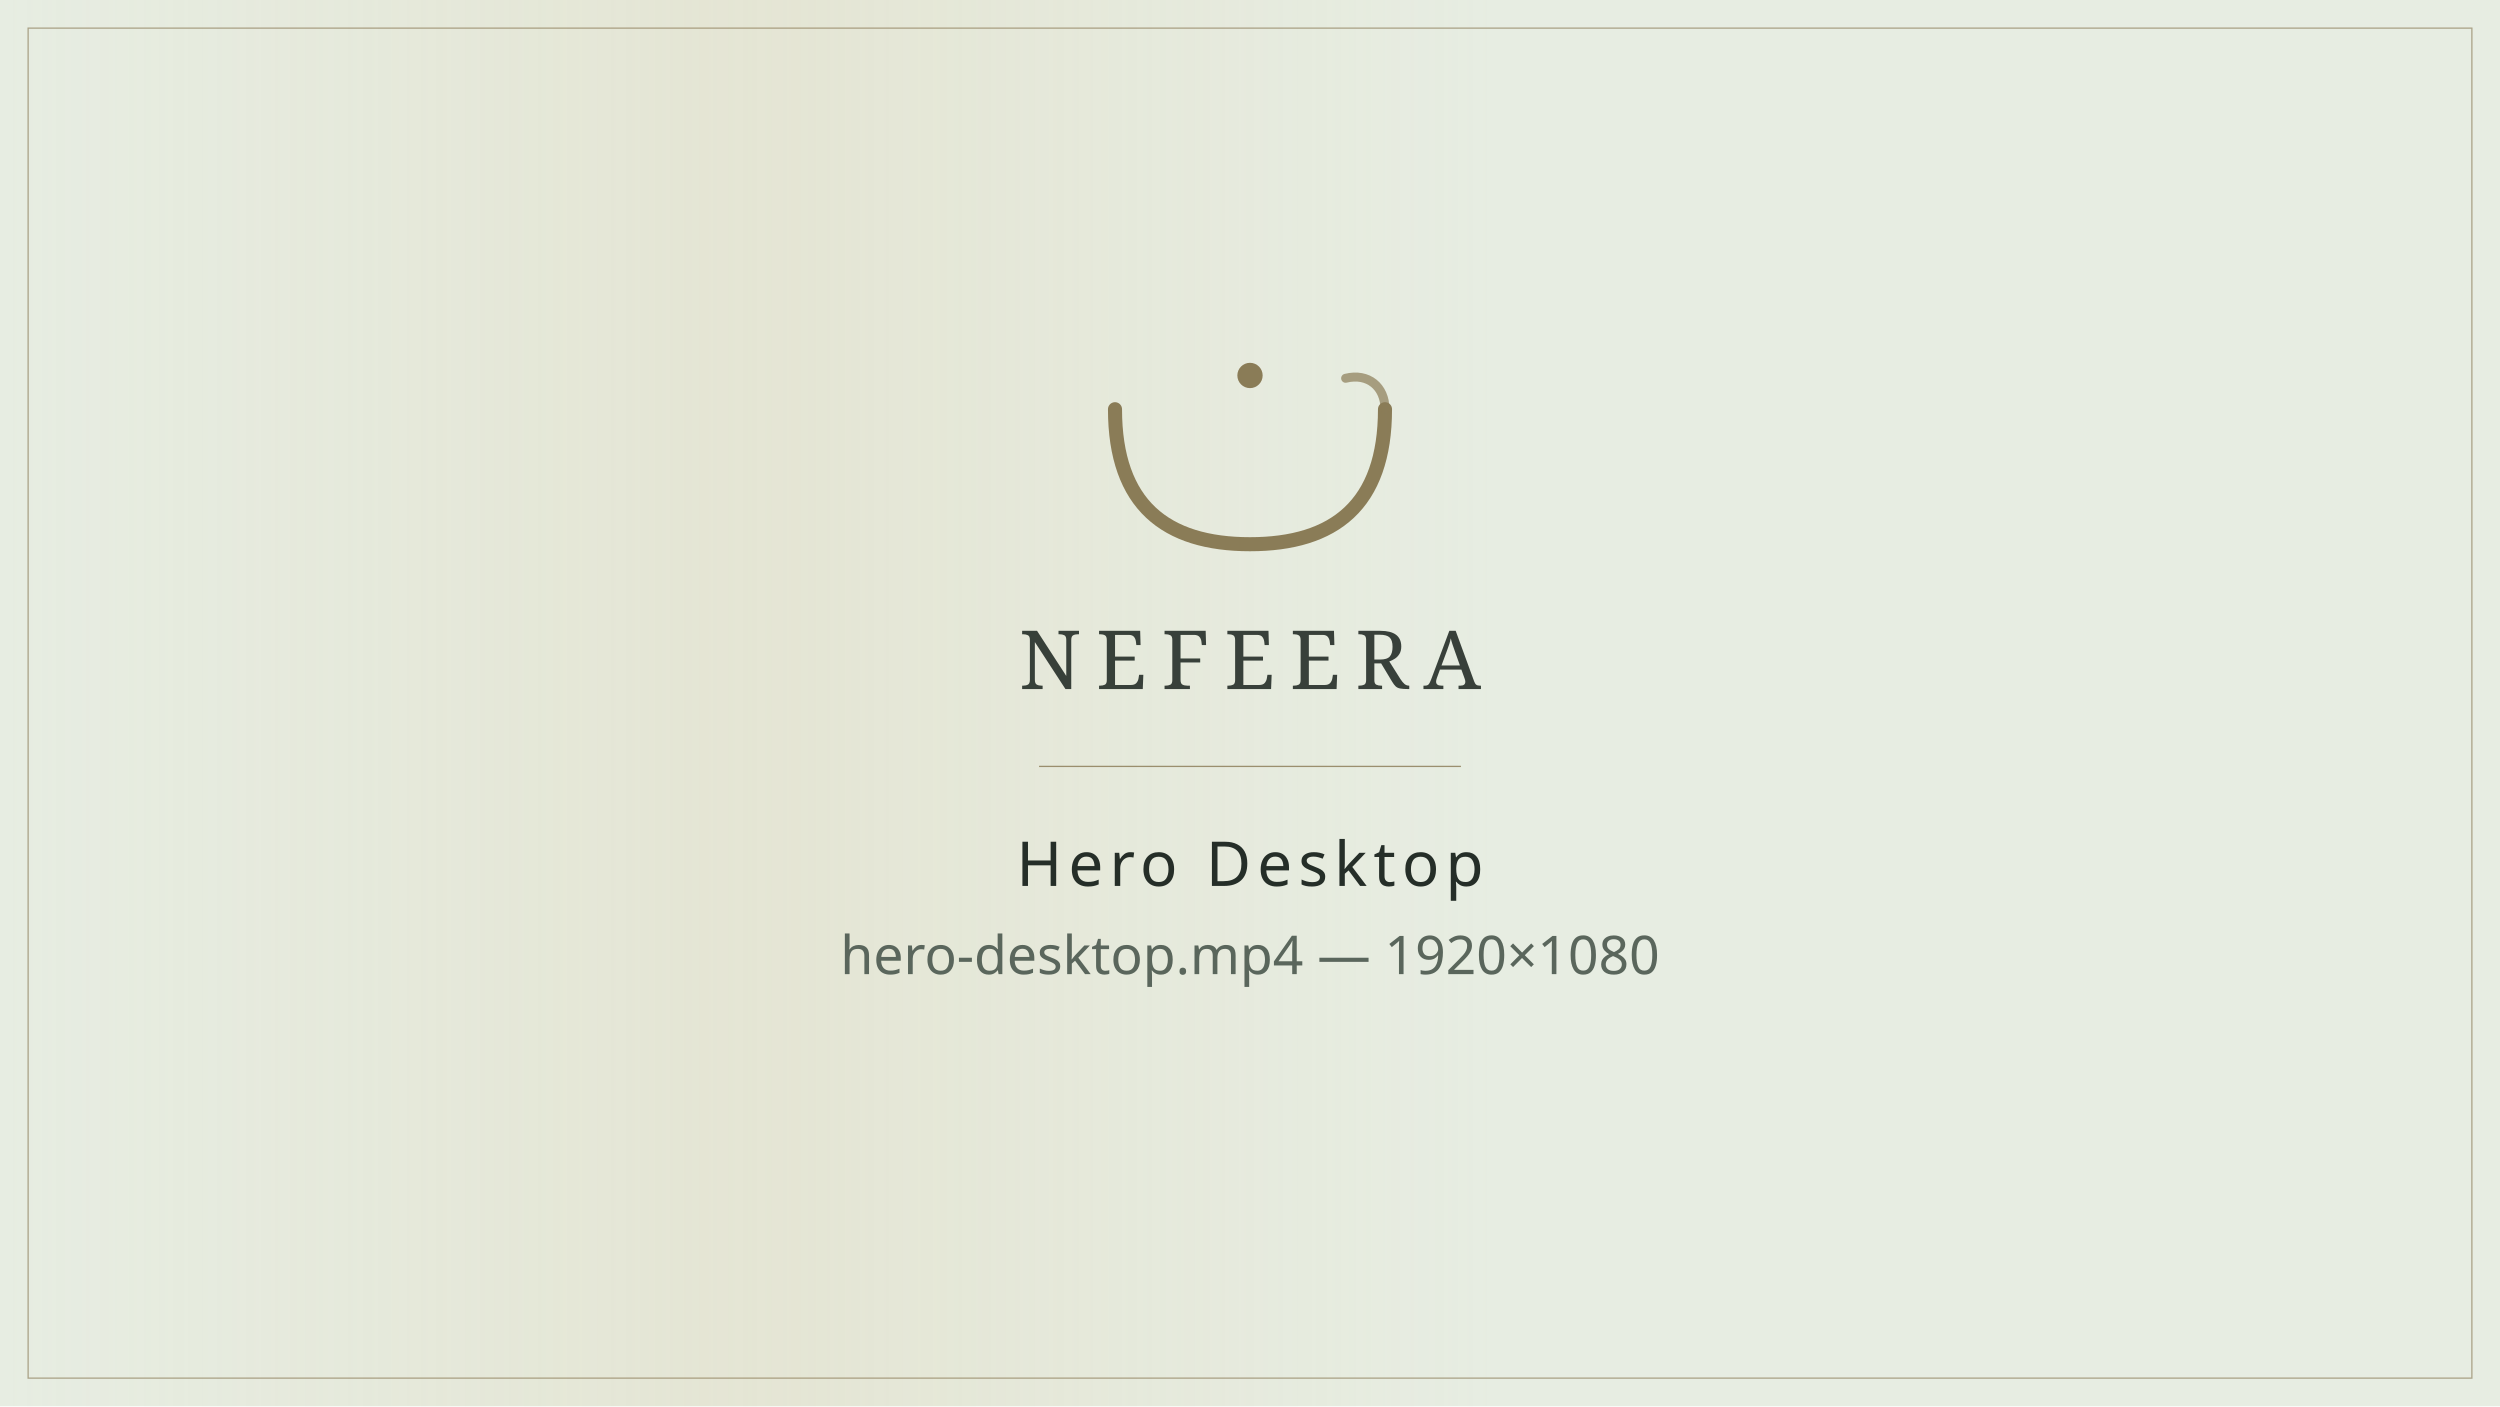
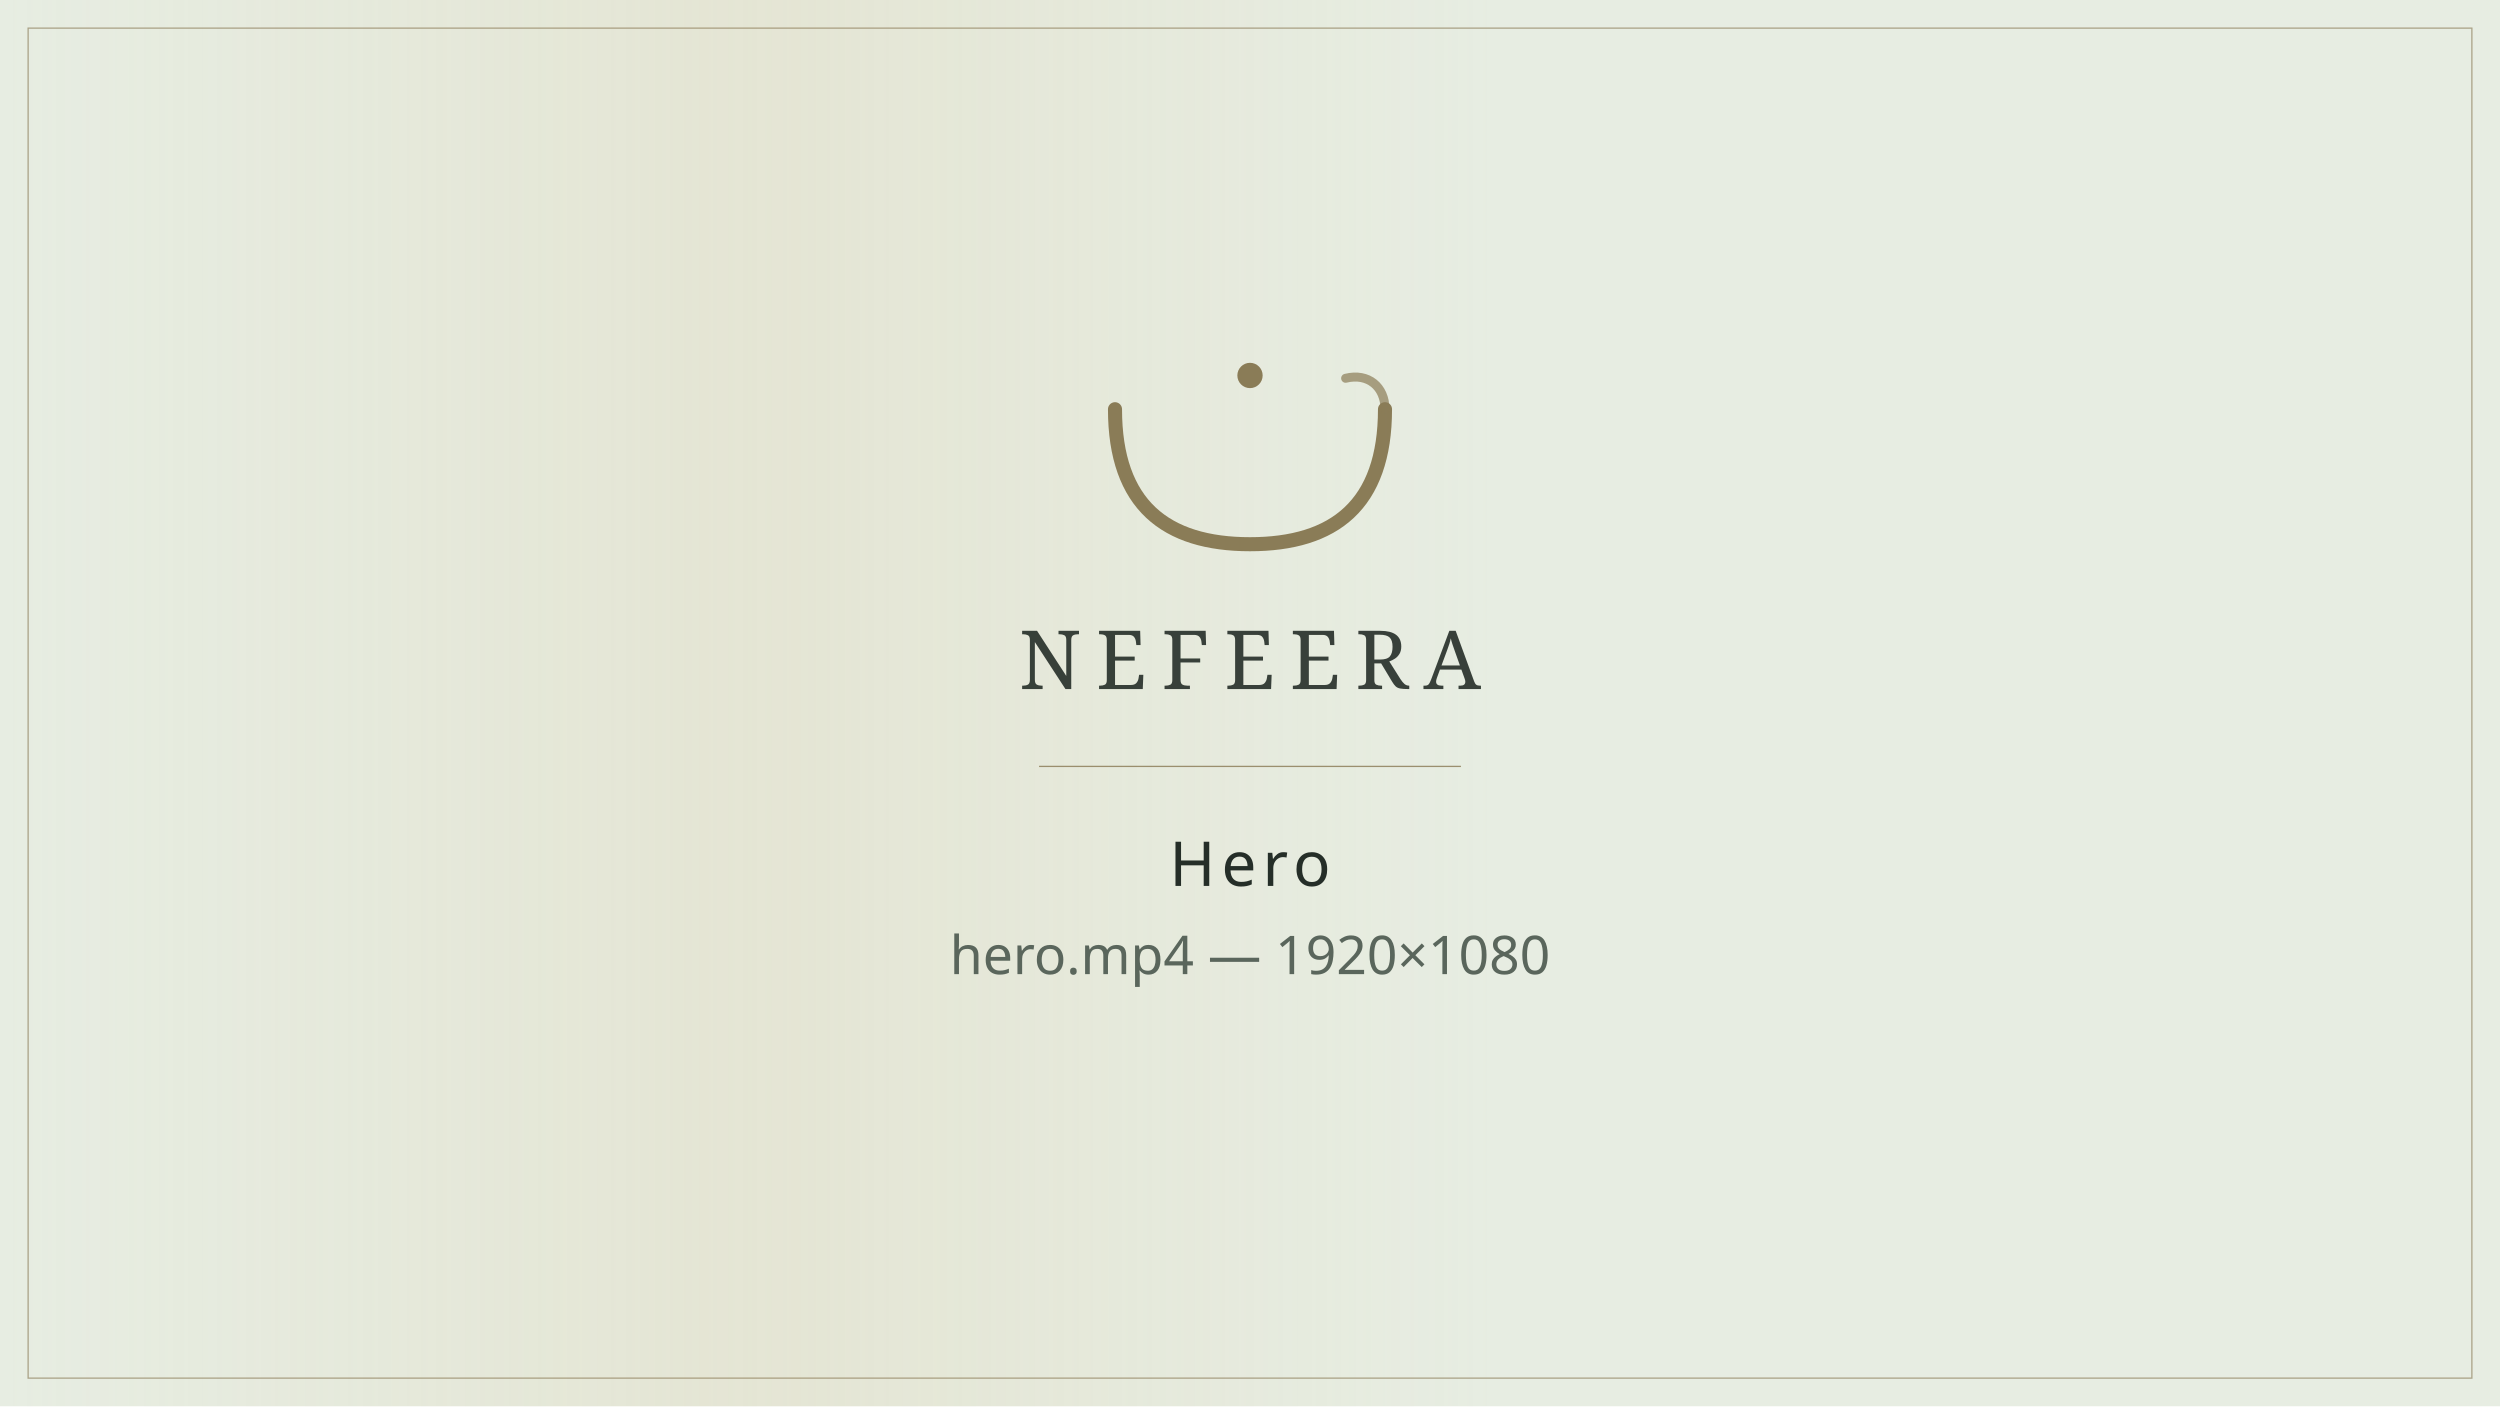
- <svg xmlns="http://www.w3.org/2000/svg" viewBox="0 0 1920 1080" width="1920" height="1080" preserveAspectRatio="xMidYMid slice" role="img" aria-label="Hero Desktop placeholder. Required file: hero-desktop.mp4 — 1920×1080">
+ <svg xmlns="http://www.w3.org/2000/svg" viewBox="0 0 1920 1080" width="1920" height="1080" preserveAspectRatio="xMidYMid slice" role="img" aria-label="Hero placeholder. Required file: hero.mp4 — 1920×1080">
  <rect width="1920" height="1080" fill="#E7EDE2" />
  <defs>
-     <linearGradient id="shimmer-herodesktopmp41" x1="0" y1="0" x2="1" y2="0">
+     <linearGradient id="shimmer-heromp41" x1="0" y1="0" x2="1" y2="0">
      <stop offset="0%" stop-color="#D9C69C" stop-opacity="0" />
      <stop offset="50%" stop-color="#D9C69C" stop-opacity="0.2" />
      <stop offset="100%" stop-color="#D9C69C" stop-opacity="0" />
    </linearGradient>
  </defs>
  <style>
-       @keyframes sweep-herodesktopmp41-move {
+       @keyframes sweep-heromp41-move {
        0%   { transform: translateX(-70%); }
        100% { transform: translateX(170%); }
      }
-       .sweep-herodesktopmp41 {
-         animation: sweep-herodesktopmp41-move 6s cubic-bezier(0.77, 0, 0.175, 1) infinite;
+       .sweep-heromp41 {
+         animation: sweep-heromp41-move 6s cubic-bezier(0.77, 0, 0.175, 1) infinite;
      }
      @media (prefers-reduced-motion: reduce) {
-         .sweep-herodesktopmp41 { animation: none; opacity: 0; }
+         .sweep-heromp41 { animation: none; opacity: 0; }
      }
    </style>
-   <rect class="sweep-herodesktopmp41" x="0" y="0" width="1152.00" height="1080" fill="url(#shimmer-herodesktopmp41)" />
+   <rect class="sweep-heromp41" x="0" y="0" width="1152.00" height="1080" fill="url(#shimmer-heromp41)" />
  <rect x="21.60" y="21.60" width="1876.80" height="1036.80" fill="none" stroke="#7A683F" stroke-width="1" vector-effect="non-scaling-stroke" opacity="0.55" />
  <g transform="translate(830.40 275.40) scale(2.16)" fill="none" stroke="#7A683F" stroke-linecap="round" stroke-linejoin="round" opacity="0.85">
    <path d="M12 18 C12 52, 30 66, 60 66 C90 66, 108 52, 108 18" stroke-width="5" />
    <path d="M108 18 C108 10, 102 5, 94 7" stroke-width="3.2" opacity="0.7" />
    <circle cx="60" cy="6" r="4.5" fill="#7A683F" stroke="none" />
  </g>
  <text x="960.00" y="529.20" text-anchor="middle" font-family="Italiana, Georgia, serif" font-size="62.64" letter-spacing="11.28" fill="#252E28" opacity="0.9">NEFEERA</text>
  <line x1="798.00" y1="588.60" x2="1122.00" y2="588.60" stroke="#7A683F" stroke-width="1" vector-effect="non-scaling-stroke" opacity="0.7" />
-   <text x="960.00" y="680.40" text-anchor="middle" font-family="Outfit, system-ui, sans-serif" font-size="47.52" letter-spacing="4.75" fill="#252E28">Hero Desktop</text>
-   <text x="960.00" y="748.12" text-anchor="middle" font-family="Outfit, system-ui, sans-serif" font-size="41.04" fill="#5A665C">hero-desktop.mp4 — 1920×1080</text>
+   <text x="960.00" y="680.40" text-anchor="middle" font-family="Outfit, system-ui, sans-serif" font-size="47.52" letter-spacing="4.75" fill="#252E28">Hero</text>
+   <text x="960.00" y="748.12" text-anchor="middle" font-family="Outfit, system-ui, sans-serif" font-size="41.04" fill="#5A665C">hero.mp4 — 1920×1080</text>
</svg>
